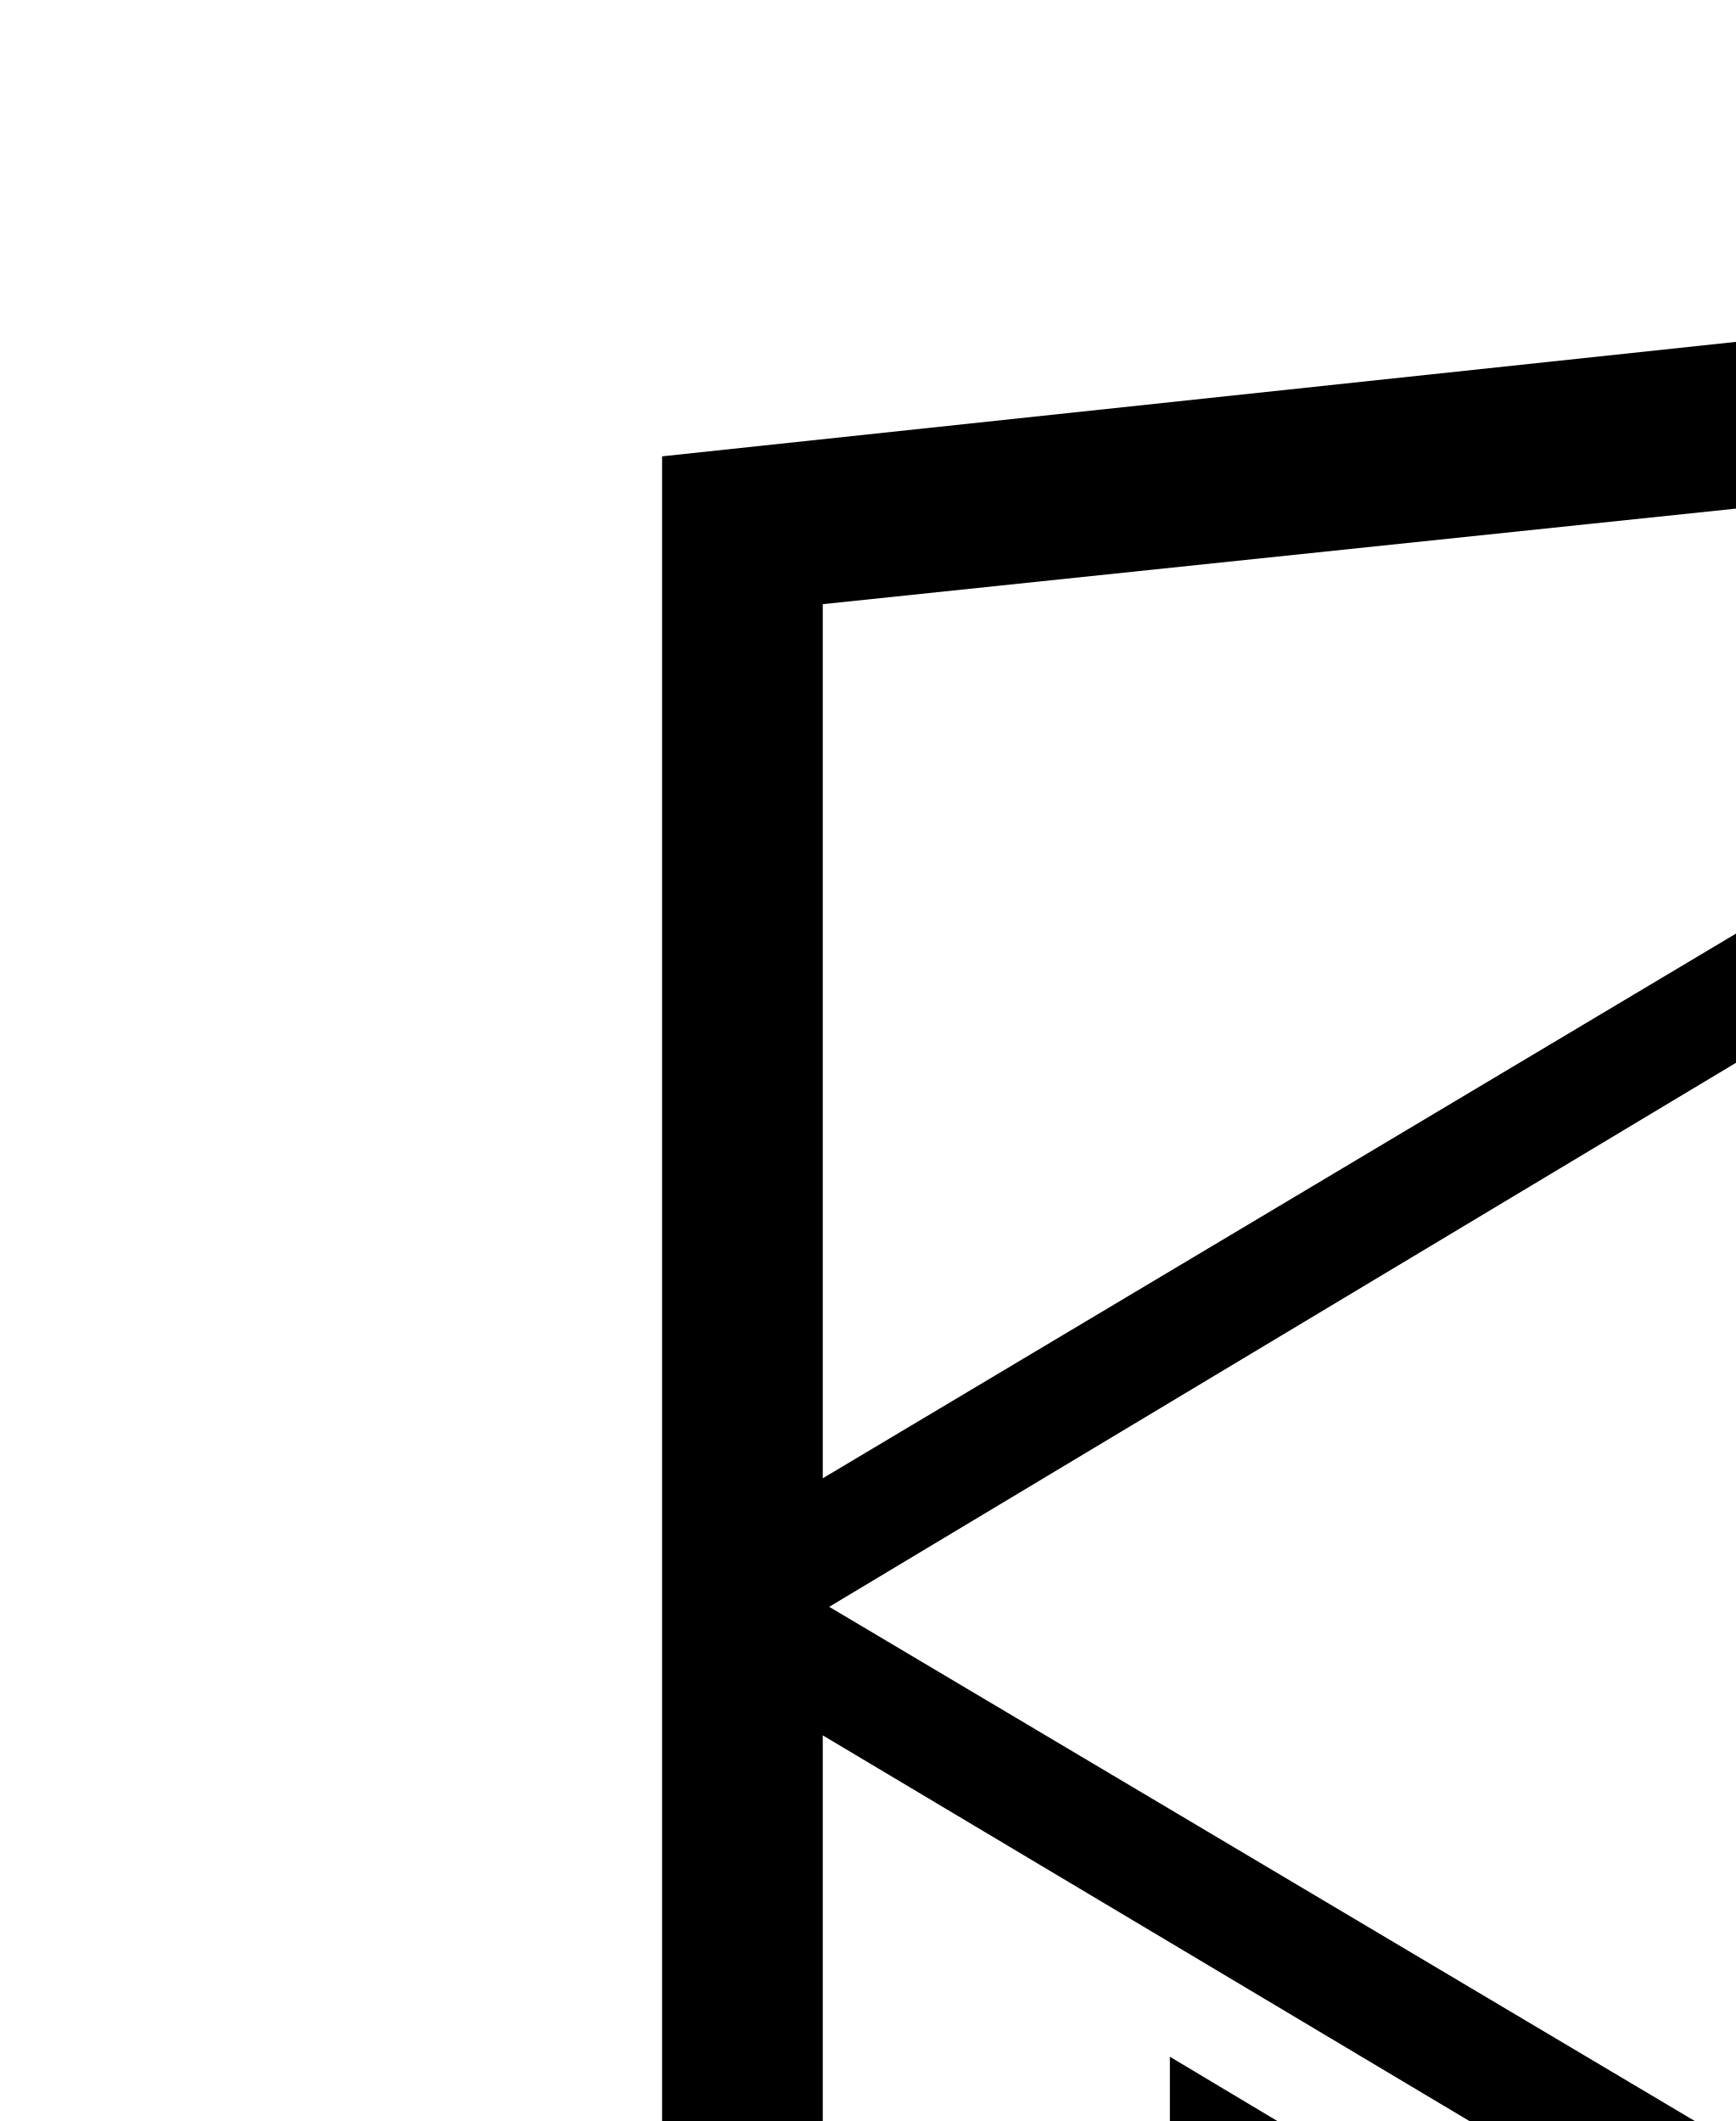
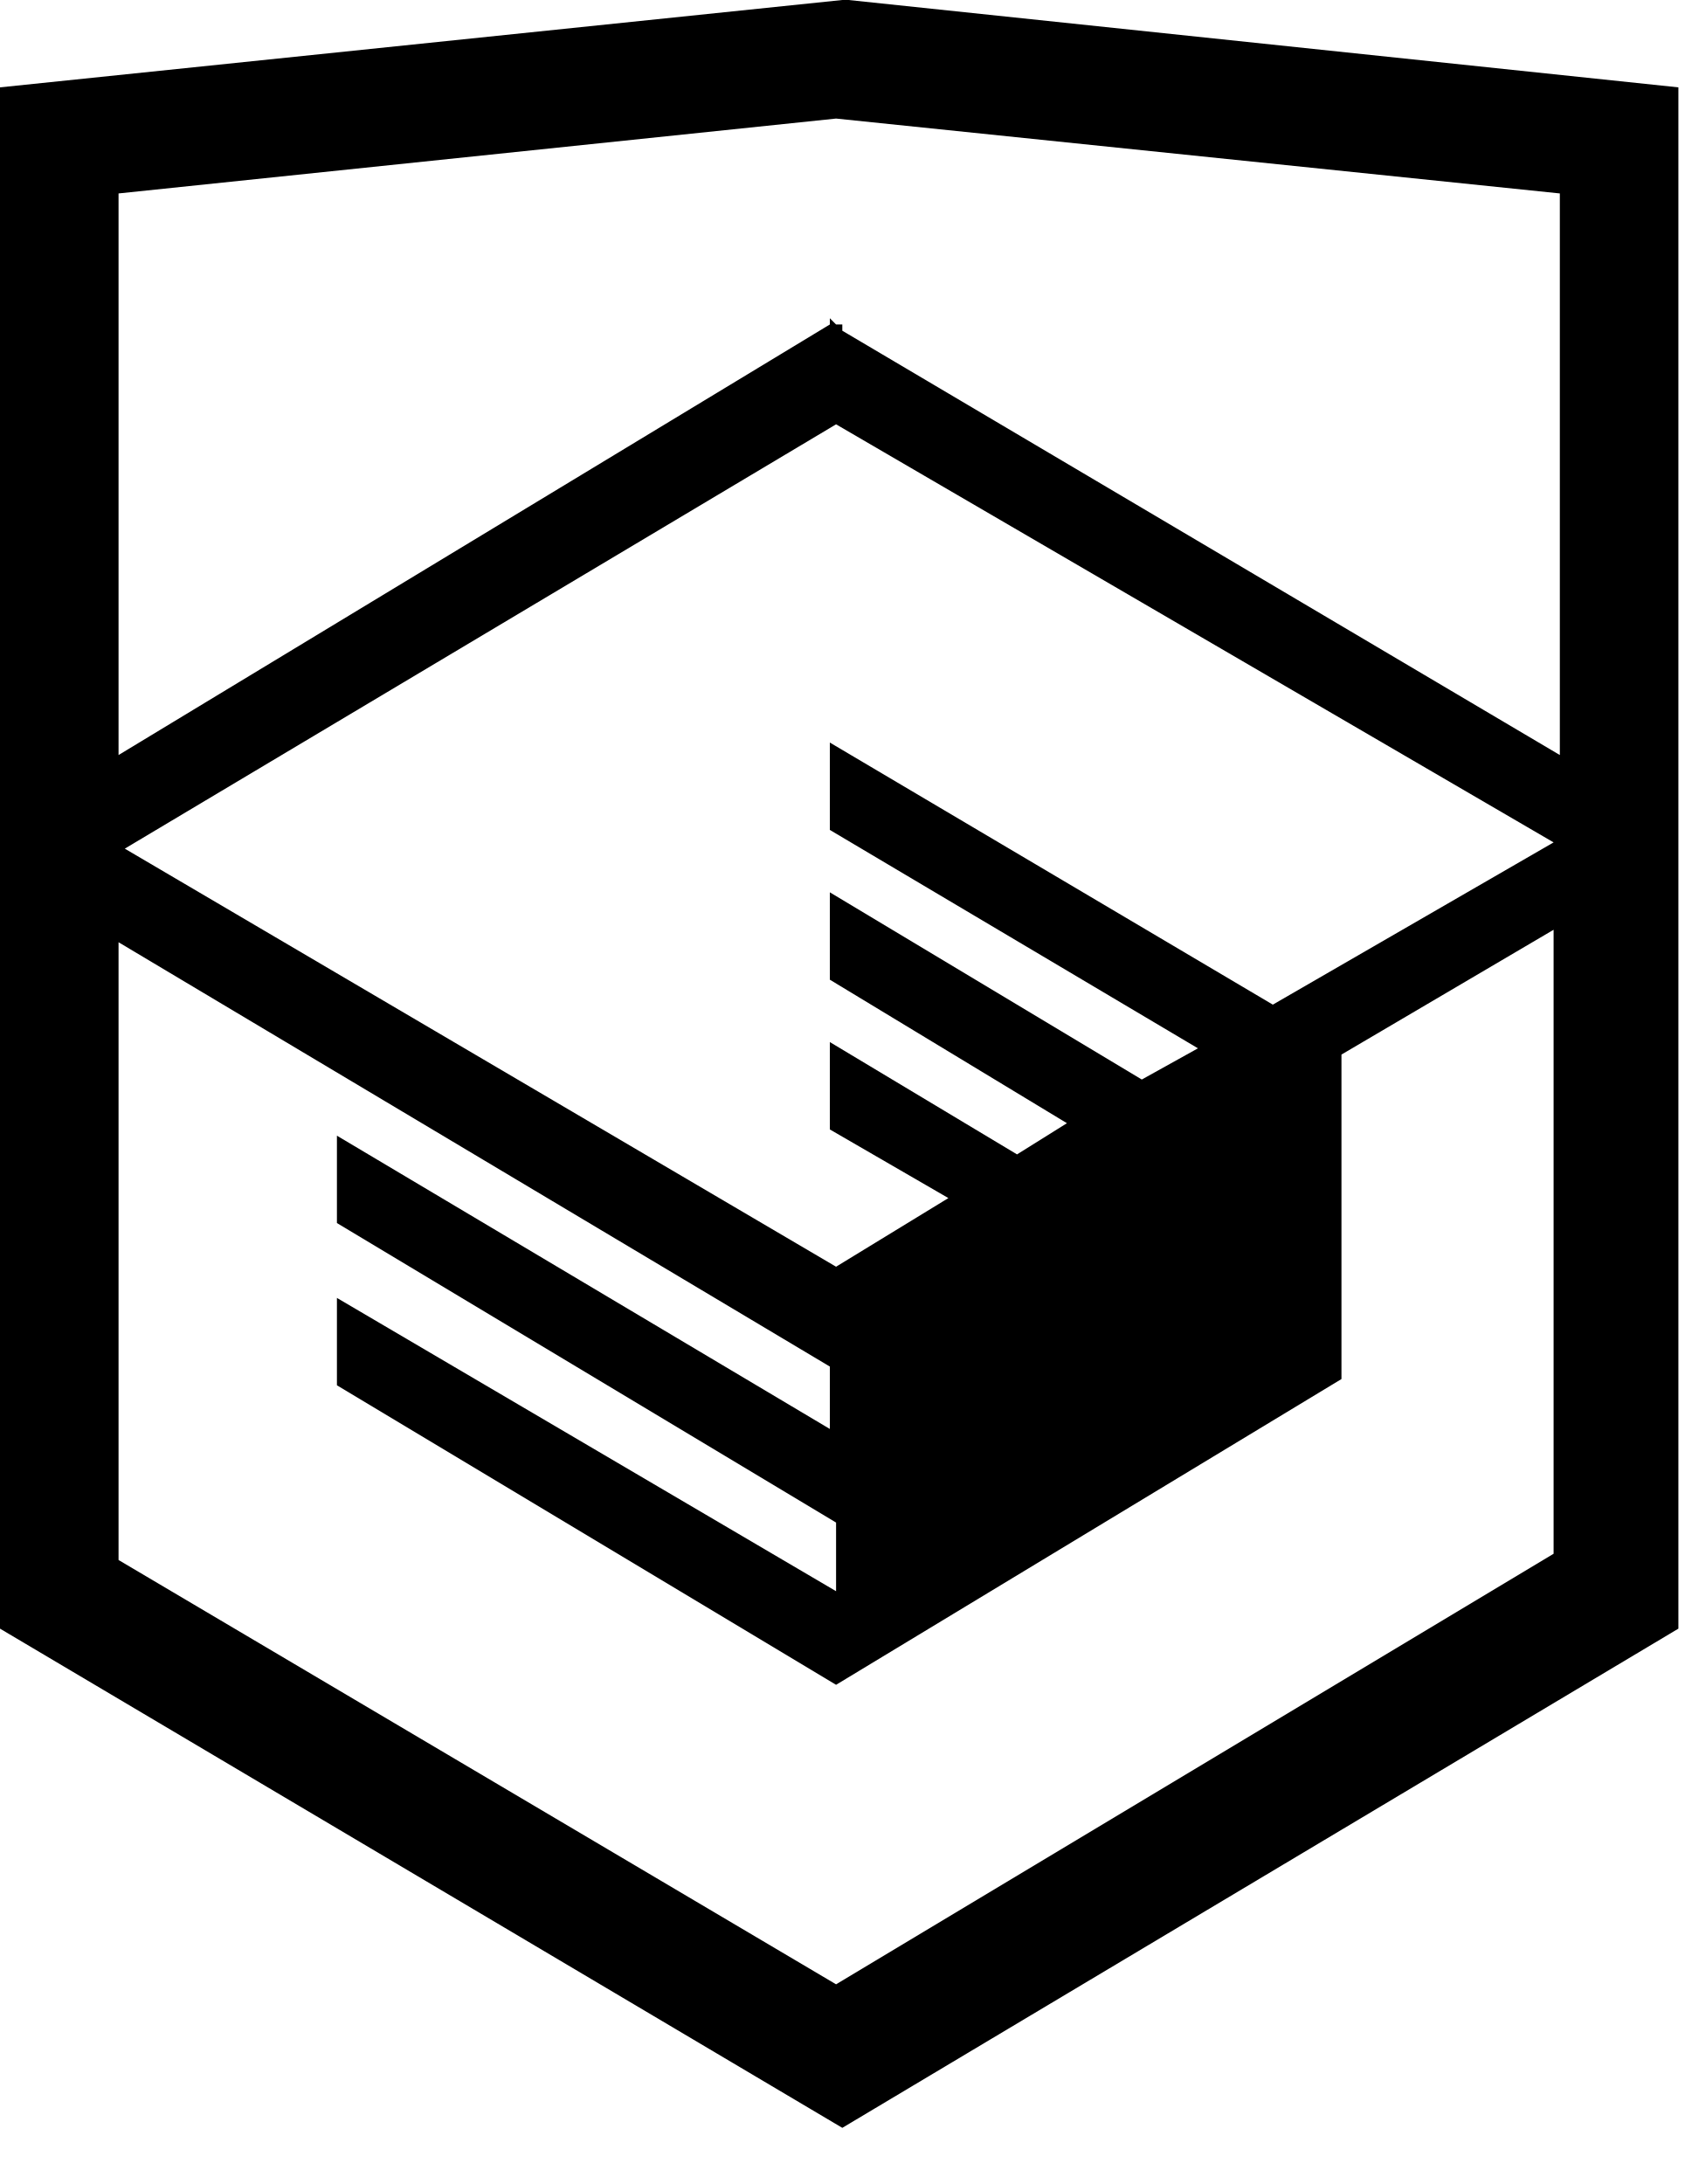
- <svg xmlns="http://www.w3.org/2000/svg" viewBox="0 0 27 33">
-   <path fill="currentColor" d="M30.2 5h-.2l-19.7 2.1v36.2l19.7 11.7 19.7-11.7v-36.2l-19.5-2.1zm17 36.8l-17.2 10.2-17.2-10.2v-14.8l17.1 10.2v1.8l-11.7-7v1.8l11.8 7.1v1.9l-11.8-7v1.8l11.8 7 11.9-7.1v-7.6l5.3-3.2v15.1zm-.1-17l-4.7 2.8-2.2 1.3-10.3-6.1v1.8l8.8 5.3h-.1l-.2.1-1.3.7-7.3-4.3v1.8l5.8 3.4-1.4.9-4.3-2.6v1.8l2.9 1.7-2.9 1.7-17-10.1 17-10.2 17.2 10zm.1-1.8l-17.3-10.2-17.1 10.2v-13.6l17.2-1.8 17.2 1.8v13.6z" />
+ <svg xmlns="http://www.w3.org/2000/svg" width="27" height="35" viewBox="0 0 27 35" fill="currentColor">
+   <path d="M13.6 0h-.1L0 1.4v24.7l13.5 8 13.4-8V1.4L13.6 0ZM25 12.1 13.5 5.3v-.1h-.1l-.1-.1v.1L1.9 12.1v-9l11.5-1.2L25 3.1v9ZM13.4 6.8l11.5 6.7-4.5 2.6-7.1-4.2v1.4l5.9 3.5-.9.5-5-3v1.4l3.8 2.3-.8.5-3-1.8v1.4l1.9 1.1-1.8 1.1L2 13.6l11.4-6.8ZM1.9 15.1l11.4 6.8v1l-7.9-4.7v1.4l8 4.8v1.1l-8-4.7v1.4l8 4.8 8.1-4.9v-5.2l3.4-2v10l-11.5 6.9L1.9 25v-9.9Z" />
</svg>
